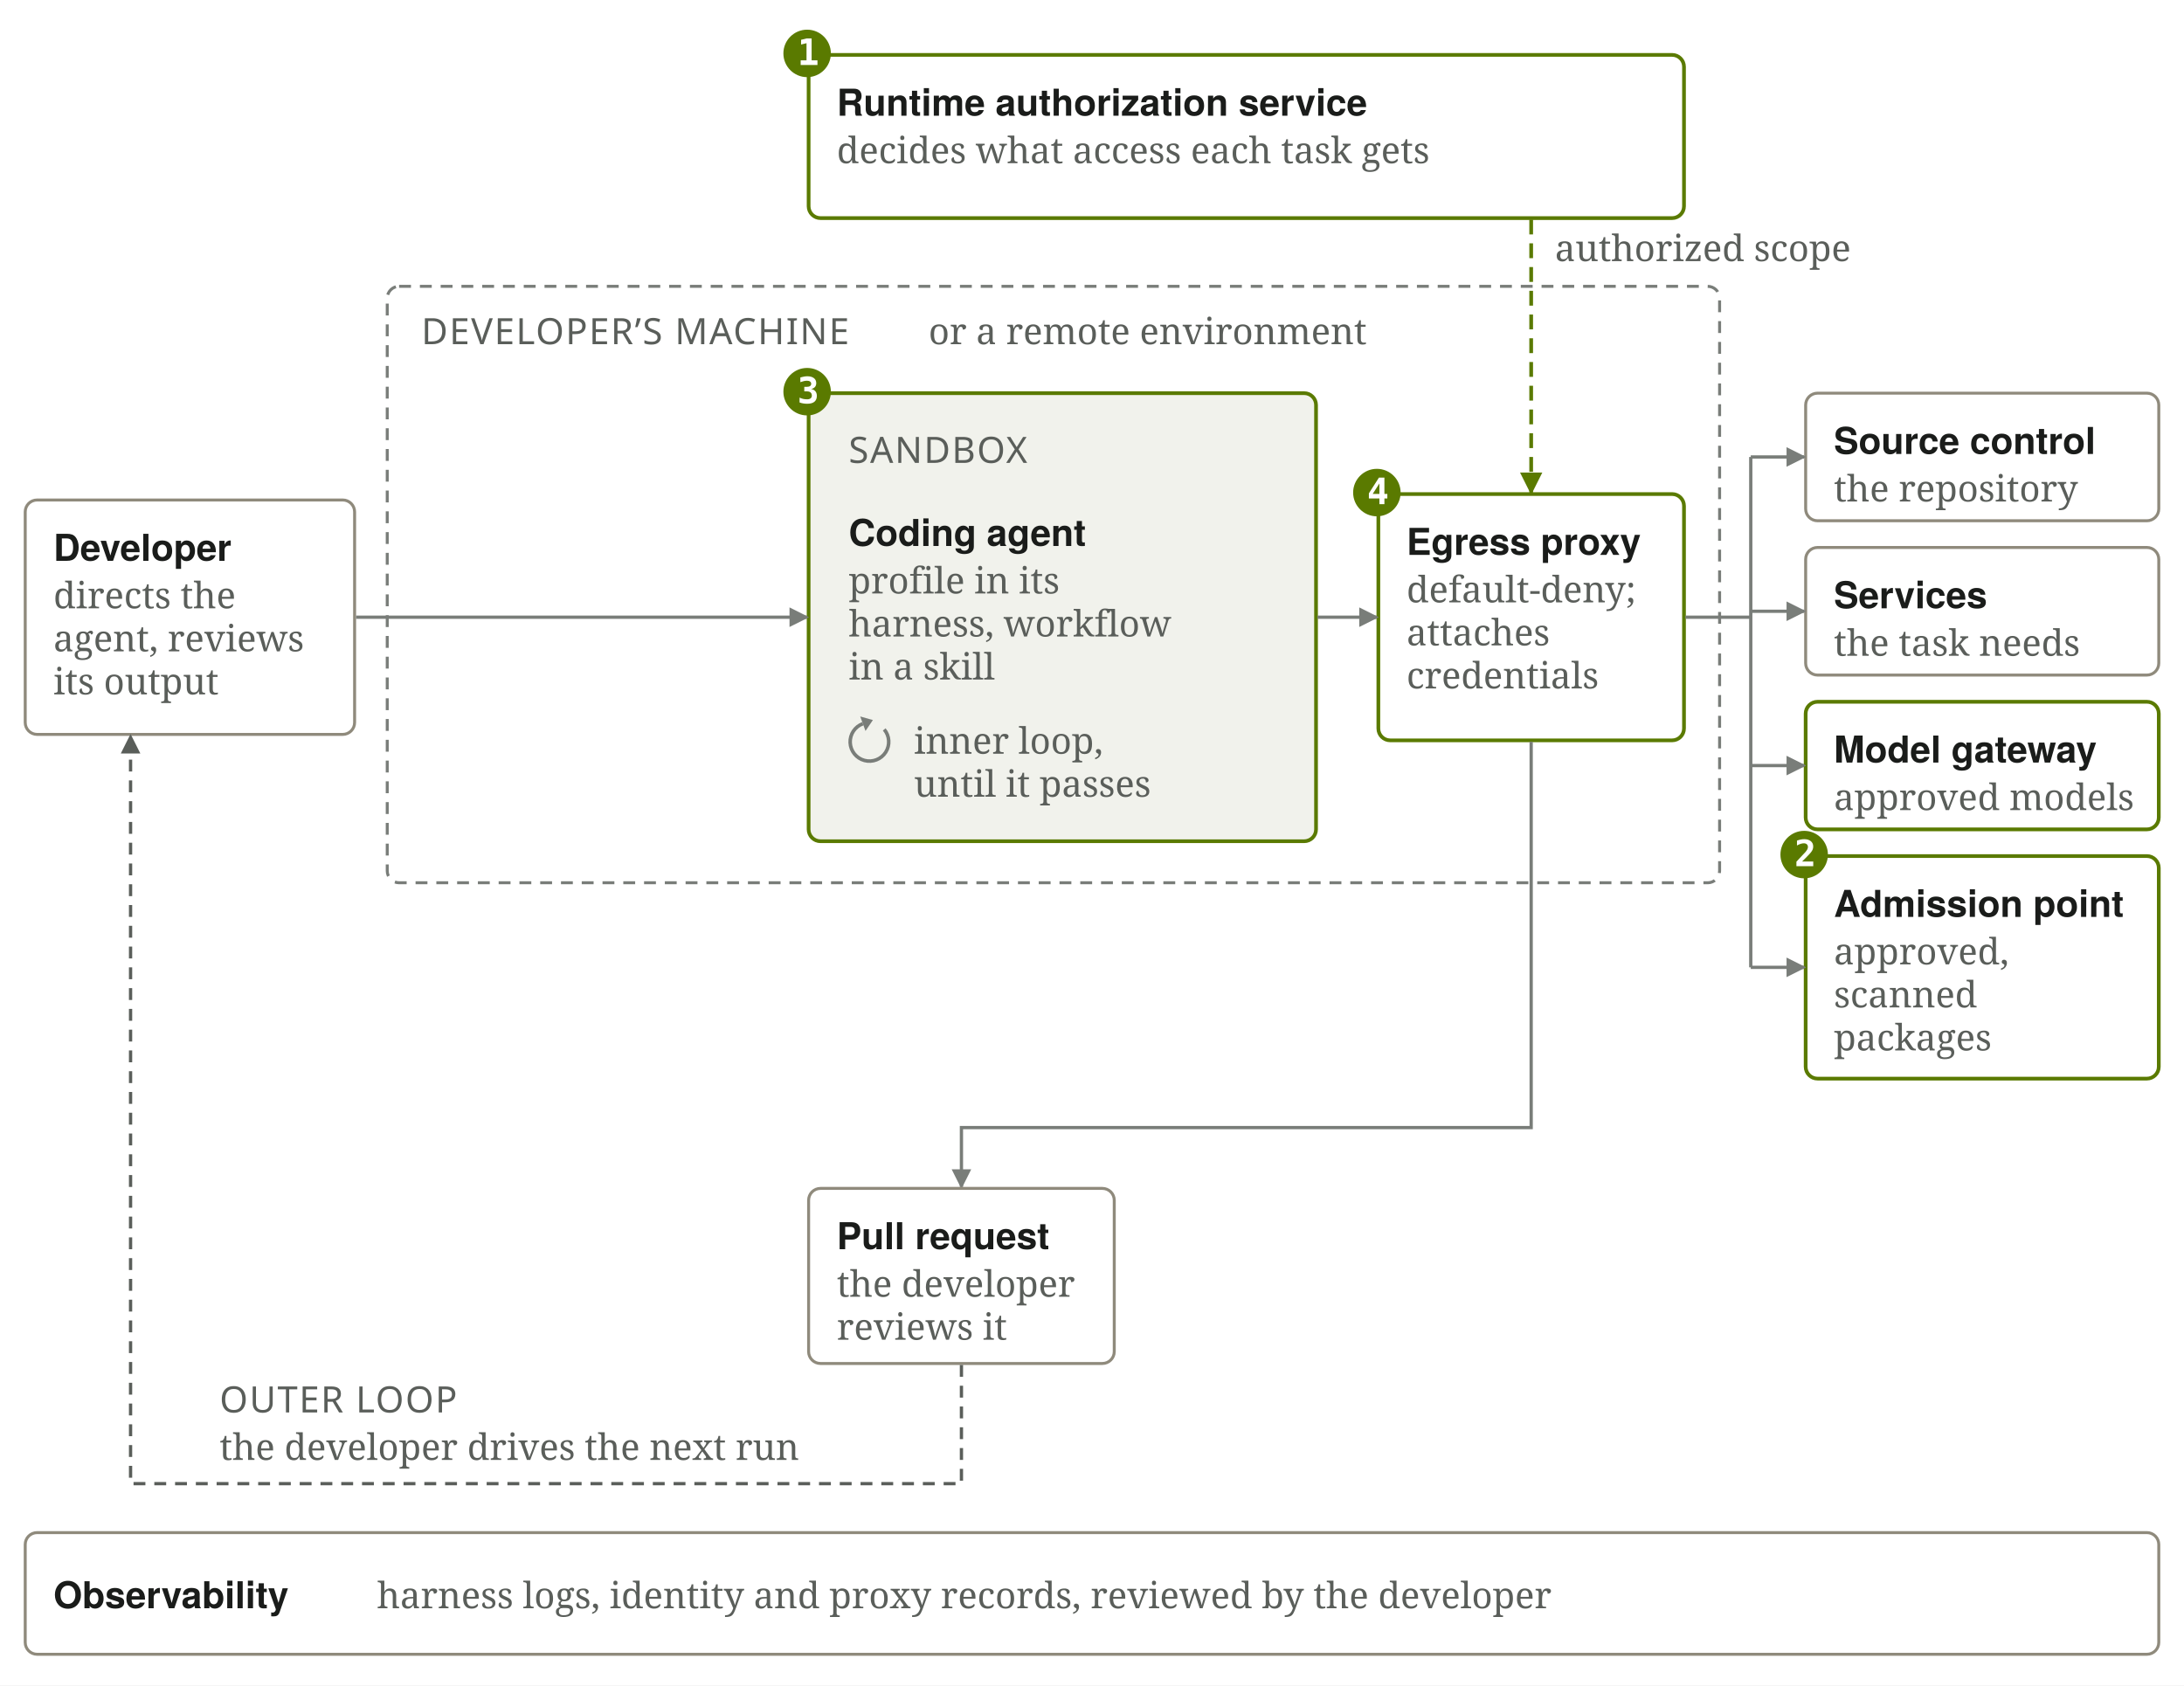
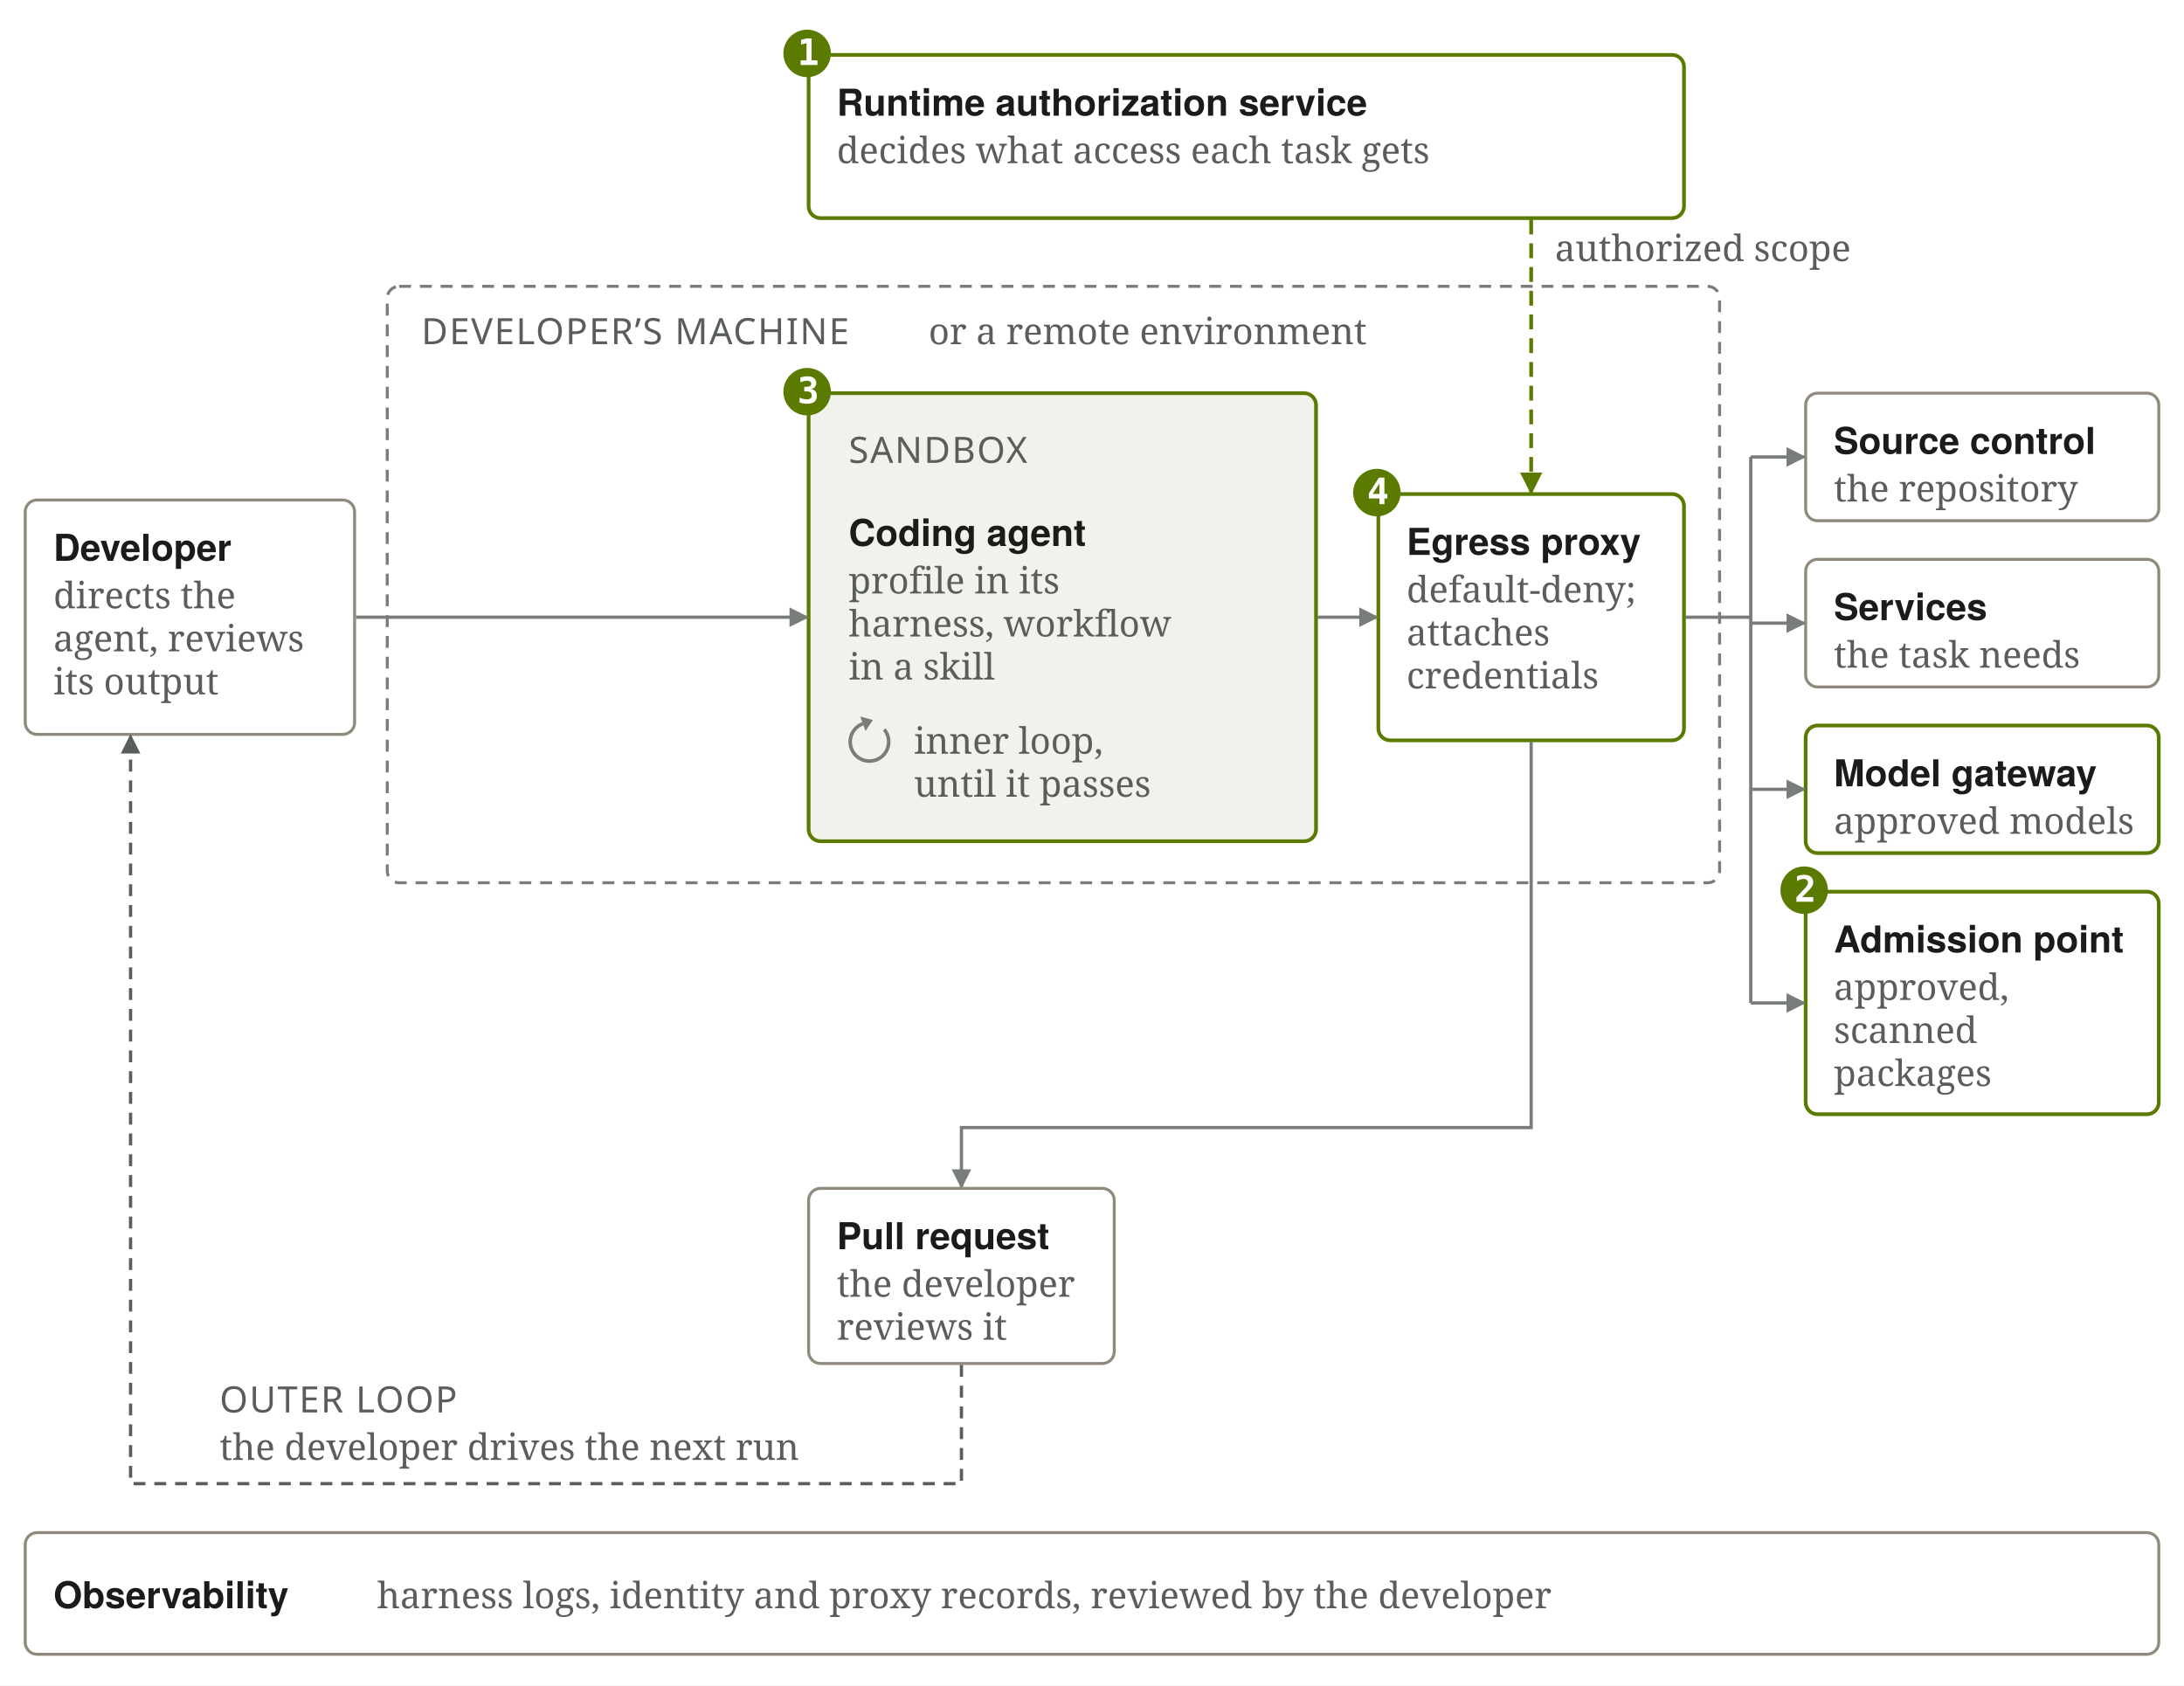
<svg xmlns="http://www.w3.org/2000/svg" viewBox="0 0 736 568" width="736" height="568" role="img" aria-labelledby="sf3-t sf3-d">
  <rect width="736" height="568" fill="#FFFFFF" />
  <defs>
    <marker id="sf3-a" viewBox="0 0 10 10" refX="9" refY="5" markerWidth="6" markerHeight="6" orient="auto-start-reverse">
      <path d="M0 0 L10 5 L0 10 z" fill="#797D79" />
    </marker>
    <marker id="sf3-g" viewBox="0 0 10 10" refX="9" refY="5" markerWidth="6" markerHeight="6" orient="auto-start-reverse">
      <path d="M0 0 L10 5 L0 10 z" fill="#5A7A00" />
    </marker>
    <marker id="sf3-s" viewBox="0 0 10 10" refX="9" refY="5" markerWidth="6" markerHeight="6" orient="auto-start-reverse">
      <path d="M0 0 L10 5 L0 10 z" fill="#5A5E5A" />
    </marker>
  </defs>
  <g transform="translate(8 8)">
    <rect x="264.5" y="10.5" width="295" height="55" rx="4" fill="none" stroke="#5A7A00" stroke-width="1.25" />
    <circle cx="264" cy="10" r="8" fill="#5A7A00" />
    <text x="260.7" y="13.9" font-family="'IBM Plex Mono',ui-monospace,'SF Mono',Menlo,Consolas,monospace" font-size="12.25" fill="#FFFFFF" font-weight="600">1</text>
    <text x="274" y="31" font-family="Figtree,'Avenir Next','Helvetica Neue',sans-serif" font-size="12.5" fill="#1A1C1A" font-weight="600">Runtime authorization service</text>
    <text x="274" y="47.0" font-family="'IBM Plex Serif',Charter,Georgia,serif" font-size="12.25" fill="#5A5E5A" font-weight="400">decides what access each task gets</text>
    <path d="M508 66 L508 158" fill="none" stroke="#5A7A00" stroke-width="1.25" stroke-dasharray="5 3" marker-end="url(#sf3-g)" />
    <text x="516.0" y="80" font-family="'IBM Plex Serif',Charter,Georgia,serif" font-size="12.25" fill="#5A5E5A" font-weight="400">authorized scope</text>
    <rect x="122.5" y="88.5" width="449" height="201" rx="4" fill="none" stroke="#797D79" stroke-width="1" stroke-dasharray="4 3" />
    <text x="134" y="108" font-family="'Chakra Petch','Avenir Next',sans-serif" font-size="12.25" fill="#5A5E5A" font-weight="500" letter-spacing="0.04em">DEVELOPER’S MACHINE</text>
    <text x="304.925" y="108" font-family="'IBM Plex Serif',Charter,Georgia,serif" font-size="12.25" fill="#5A5E5A" font-weight="400">or a remote environment</text>
    <rect x="0.5" y="160.5" width="111" height="79" rx="4" fill="none" stroke="#8F8A7C" stroke-width="1" />
    <text x="10" y="181" font-family="Figtree,'Avenir Next','Helvetica Neue',sans-serif" font-size="12.5" fill="#1A1C1A" font-weight="600">Developer</text>
    <text x="10" y="197.0" font-family="'IBM Plex Serif',Charter,Georgia,serif" font-size="12.25" fill="#5A5E5A" font-weight="400">directs the</text>
    <text x="10" y="211.5" font-family="'IBM Plex Serif',Charter,Georgia,serif" font-size="12.25" fill="#5A5E5A" font-weight="400">agent, reviews</text>
    <text x="10" y="226.0" font-family="'IBM Plex Serif',Charter,Georgia,serif" font-size="12.25" fill="#5A5E5A" font-weight="400">its output</text>
    <rect x="264.5" y="124.5" width="171" height="151" rx="4" fill="#F1F2EC" stroke="#5A7A00" stroke-width="1.25" />
    <circle cx="264" cy="124" r="8" fill="#5A7A00" />
    <text x="260.7" y="127.9" font-family="'IBM Plex Mono',ui-monospace,'SF Mono',Menlo,Consolas,monospace" font-size="12.25" fill="#FFFFFF" font-weight="600">3</text>
    <text x="278" y="148" font-family="'Chakra Petch','Avenir Next',sans-serif" font-size="12.25" fill="#5A5E5A" font-weight="500" letter-spacing="0.04em">SANDBOX</text>
    <text x="278" y="176" font-family="Figtree,'Avenir Next','Helvetica Neue',sans-serif" font-size="12.5" fill="#1A1C1A" font-weight="600">Coding agent</text>
    <text x="278" y="192.0" font-family="'IBM Plex Serif',Charter,Georgia,serif" font-size="12.25" fill="#5A5E5A" font-weight="400">profile in its</text>
    <text x="278" y="206.5" font-family="'IBM Plex Serif',Charter,Georgia,serif" font-size="12.25" fill="#5A5E5A" font-weight="400">harness, workflow</text>
    <text x="278" y="221.0" font-family="'IBM Plex Serif',Charter,Georgia,serif" font-size="12.25" fill="#5A5E5A" font-weight="400">in a skill</text>
    <path d="M289.98 237.82 A6.5 6.5 0 1 1 282.78 235.89" fill="none" stroke="#797D79" stroke-width="1.2" />
    <path d="M286.16 234.66 L283.67 238.34 L281.89 233.45 z" fill="#797D79" />
    <text x="300" y="246" font-family="'IBM Plex Serif',Charter,Georgia,serif" font-size="12.25" fill="#5A5E5A" font-weight="400">inner loop,</text>
    <text x="300" y="260.5" font-family="'IBM Plex Serif',Charter,Georgia,serif" font-size="12.25" fill="#5A5E5A" font-weight="400">until it passes</text>
    <path d="M112 200 L264 200" fill="none" stroke="#797D79" stroke-width="1.1" marker-end="url(#sf3-a)" />
    <rect x="456.5" y="158.5" width="103" height="83" rx="4" fill="none" stroke="#5A7A00" stroke-width="1.25" />
    <circle cx="456" cy="158" r="8" fill="#5A7A00" />
    <text x="452.7" y="161.9" font-family="'IBM Plex Mono',ui-monospace,'SF Mono',Menlo,Consolas,monospace" font-size="12.25" fill="#FFFFFF" font-weight="600">4</text>
    <text x="466" y="179" font-family="Figtree,'Avenir Next','Helvetica Neue',sans-serif" font-size="12.5" fill="#1A1C1A" font-weight="600">Egress proxy</text>
    <text x="466" y="195.0" font-family="'IBM Plex Serif',Charter,Georgia,serif" font-size="12.25" fill="#5A5E5A" font-weight="400">default-deny;</text>
    <text x="466" y="209.5" font-family="'IBM Plex Serif',Charter,Georgia,serif" font-size="12.25" fill="#5A5E5A" font-weight="400">attaches</text>
    <text x="466" y="224.0" font-family="'IBM Plex Serif',Charter,Georgia,serif" font-size="12.25" fill="#5A5E5A" font-weight="400">credentials</text>
    <path d="M436 200 L456 200" fill="none" stroke="#797D79" stroke-width="1.1" marker-end="url(#sf3-a)" />
    <rect x="600.5" y="124.5" width="119" height="43" rx="4" fill="none" stroke="#8F8A7C" stroke-width="1" />
    <text x="610" y="145" font-family="Figtree,'Avenir Next','Helvetica Neue',sans-serif" font-size="12.5" fill="#1A1C1A" font-weight="600">Source control</text>
    <text x="610" y="161.0" font-family="'IBM Plex Serif',Charter,Georgia,serif" font-size="12.25" fill="#5A5E5A" font-weight="400">the repository</text>
-     <rect x="600.5" y="176.5" width="119" height="43" rx="4" fill="none" stroke="#8F8A7C" stroke-width="1" />
-     <text x="610" y="197" font-family="Figtree,'Avenir Next','Helvetica Neue',sans-serif" font-size="12.5" fill="#1A1C1A" font-weight="600">Services</text>
-     <text x="610" y="213.0" font-family="'IBM Plex Serif',Charter,Georgia,serif" font-size="12.25" fill="#5A5E5A" font-weight="400">the task needs</text>
-     <rect x="600.5" y="228.5" width="119" height="43" rx="4" fill="none" stroke="#5A7A00" stroke-width="1.25" />
-     <text x="610" y="249" font-family="Figtree,'Avenir Next','Helvetica Neue',sans-serif" font-size="12.5" fill="#1A1C1A" font-weight="600">Model gateway</text>
-     <text x="610" y="265.0" font-family="'IBM Plex Serif',Charter,Georgia,serif" font-size="12.25" fill="#5A5E5A" font-weight="400">approved models</text>
-     <rect x="600.5" y="280.5" width="119" height="75" rx="4" fill="none" stroke="#5A7A00" stroke-width="1.25" />
-     <circle cx="600" cy="280" r="8" fill="#5A7A00" />
-     <text x="596.7" y="283.9" font-family="'IBM Plex Mono',ui-monospace,'SF Mono',Menlo,Consolas,monospace" font-size="12.25" fill="#FFFFFF" font-weight="600">2</text>
-     <text x="610" y="301" font-family="Figtree,'Avenir Next','Helvetica Neue',sans-serif" font-size="12.5" fill="#1A1C1A" font-weight="600">Admission point</text>
-     <text x="610" y="317.0" font-family="'IBM Plex Serif',Charter,Georgia,serif" font-size="12.25" fill="#5A5E5A" font-weight="400">approved,</text>
-     <text x="610" y="331.5" font-family="'IBM Plex Serif',Charter,Georgia,serif" font-size="12.25" fill="#5A5E5A" font-weight="400">scanned</text>
-     <text x="610" y="346.0" font-family="'IBM Plex Serif',Charter,Georgia,serif" font-size="12.25" fill="#5A5E5A" font-weight="400">packages</text>
+     <rect x="600.5" y="180.5" width="119" height="43" rx="4" fill="none" stroke="#8F8A7C" stroke-width="1" />
+     <text x="610" y="201" font-family="Figtree,'Avenir Next','Helvetica Neue',sans-serif" font-size="12.5" fill="#1A1C1A" font-weight="600">Services</text>
+     <text x="610" y="217.0" font-family="'IBM Plex Serif',Charter,Georgia,serif" font-size="12.25" fill="#5A5E5A" font-weight="400">the task needs</text>
+     <rect x="600.5" y="236.5" width="119" height="43" rx="4" fill="none" stroke="#5A7A00" stroke-width="1.25" />
+     <text x="610" y="257" font-family="Figtree,'Avenir Next','Helvetica Neue',sans-serif" font-size="12.5" fill="#1A1C1A" font-weight="600">Model gateway</text>
+     <text x="610" y="273.0" font-family="'IBM Plex Serif',Charter,Georgia,serif" font-size="12.25" fill="#5A5E5A" font-weight="400">approved models</text>
+     <rect x="600.5" y="292.5" width="119" height="75" rx="4" fill="none" stroke="#5A7A00" stroke-width="1.25" />
+     <circle cx="600" cy="292" r="8" fill="#5A7A00" />
+     <text x="596.7" y="295.9" font-family="'IBM Plex Mono',ui-monospace,'SF Mono',Menlo,Consolas,monospace" font-size="12.25" fill="#FFFFFF" font-weight="600">2</text>
+     <text x="610" y="313" font-family="Figtree,'Avenir Next','Helvetica Neue',sans-serif" font-size="12.5" fill="#1A1C1A" font-weight="600">Admission point</text>
+     <text x="610" y="329.0" font-family="'IBM Plex Serif',Charter,Georgia,serif" font-size="12.25" fill="#5A5E5A" font-weight="400">approved,</text>
+     <text x="610" y="343.5" font-family="'IBM Plex Serif',Charter,Georgia,serif" font-size="12.25" fill="#5A5E5A" font-weight="400">scanned</text>
+     <text x="610" y="358.0" font-family="'IBM Plex Serif',Charter,Georgia,serif" font-size="12.25" fill="#5A5E5A" font-weight="400">packages</text>
    <path d="M560 200 L582 200" fill="none" stroke="#797D79" stroke-width="1.1" />
-     <path d="M582 146 L582 318" fill="none" stroke="#797D79" stroke-width="1.1" />
+     <path d="M582 146 L582 330" fill="none" stroke="#797D79" stroke-width="1.1" />
    <path d="M582 146 L600 146" fill="none" stroke="#797D79" stroke-width="1.1" marker-end="url(#sf3-a)" />
-     <path d="M582 198 L600 198" fill="none" stroke="#797D79" stroke-width="1.1" marker-end="url(#sf3-a)" />
-     <path d="M582 250 L600 250" fill="none" stroke="#797D79" stroke-width="1.1" marker-end="url(#sf3-a)" />
-     <path d="M582 318 L600 318" fill="none" stroke="#797D79" stroke-width="1.1" marker-end="url(#sf3-a)" />
+     <path d="M582 202 L600 202" fill="none" stroke="#797D79" stroke-width="1.1" marker-end="url(#sf3-a)" />
+     <path d="M582 258 L600 258" fill="none" stroke="#797D79" stroke-width="1.1" marker-end="url(#sf3-a)" />
+     <path d="M582 330 L600 330" fill="none" stroke="#797D79" stroke-width="1.1" marker-end="url(#sf3-a)" />
    <path d="M508 242 L508 372 L316 372 L316 392" fill="none" stroke="#797D79" stroke-width="1.1" marker-end="url(#sf3-a)" />
    <rect x="264.5" y="392.5" width="103" height="59" rx="4" fill="none" stroke="#8F8A7C" stroke-width="1" />
    <text x="274" y="413" font-family="Figtree,'Avenir Next','Helvetica Neue',sans-serif" font-size="12.5" fill="#1A1C1A" font-weight="600">Pull request</text>
    <text x="274" y="429.0" font-family="'IBM Plex Serif',Charter,Georgia,serif" font-size="12.25" fill="#5A5E5A" font-weight="400">the developer</text>
    <text x="274" y="443.5" font-family="'IBM Plex Serif',Charter,Georgia,serif" font-size="12.25" fill="#5A5E5A" font-weight="400">reviews it</text>
    <path d="M316 452 L316 492 L36 492 L36 240" fill="none" stroke="#5A5E5A" stroke-width="1.1" stroke-dasharray="4 3" marker-end="url(#sf3-s)" />
    <text x="66" y="468" font-family="'Chakra Petch','Avenir Next',sans-serif" font-size="12.25" fill="#5A5E5A" font-weight="500" letter-spacing="0.04em">OUTER LOOP</text>
    <text x="66" y="484" font-family="'IBM Plex Serif',Charter,Georgia,serif" font-size="12.25" fill="#5A5E5A" font-weight="400">the developer drives the next run</text>
    <rect x="0.5" y="508.5" width="719" height="41" rx="4" fill="none" stroke="#8F8A7C" stroke-width="1" />
    <text x="10" y="534" font-family="Figtree,'Avenir Next','Helvetica Neue',sans-serif" font-size="12.5" fill="#1A1C1A" font-weight="600">Observability</text>
    <text x="119.062" y="534" font-family="'IBM Plex Serif',Charter,Georgia,serif" font-size="12.25" fill="#5A5E5A" font-weight="400">harness logs, identity and proxy records, reviewed by the developer</text>
  </g>
</svg>
